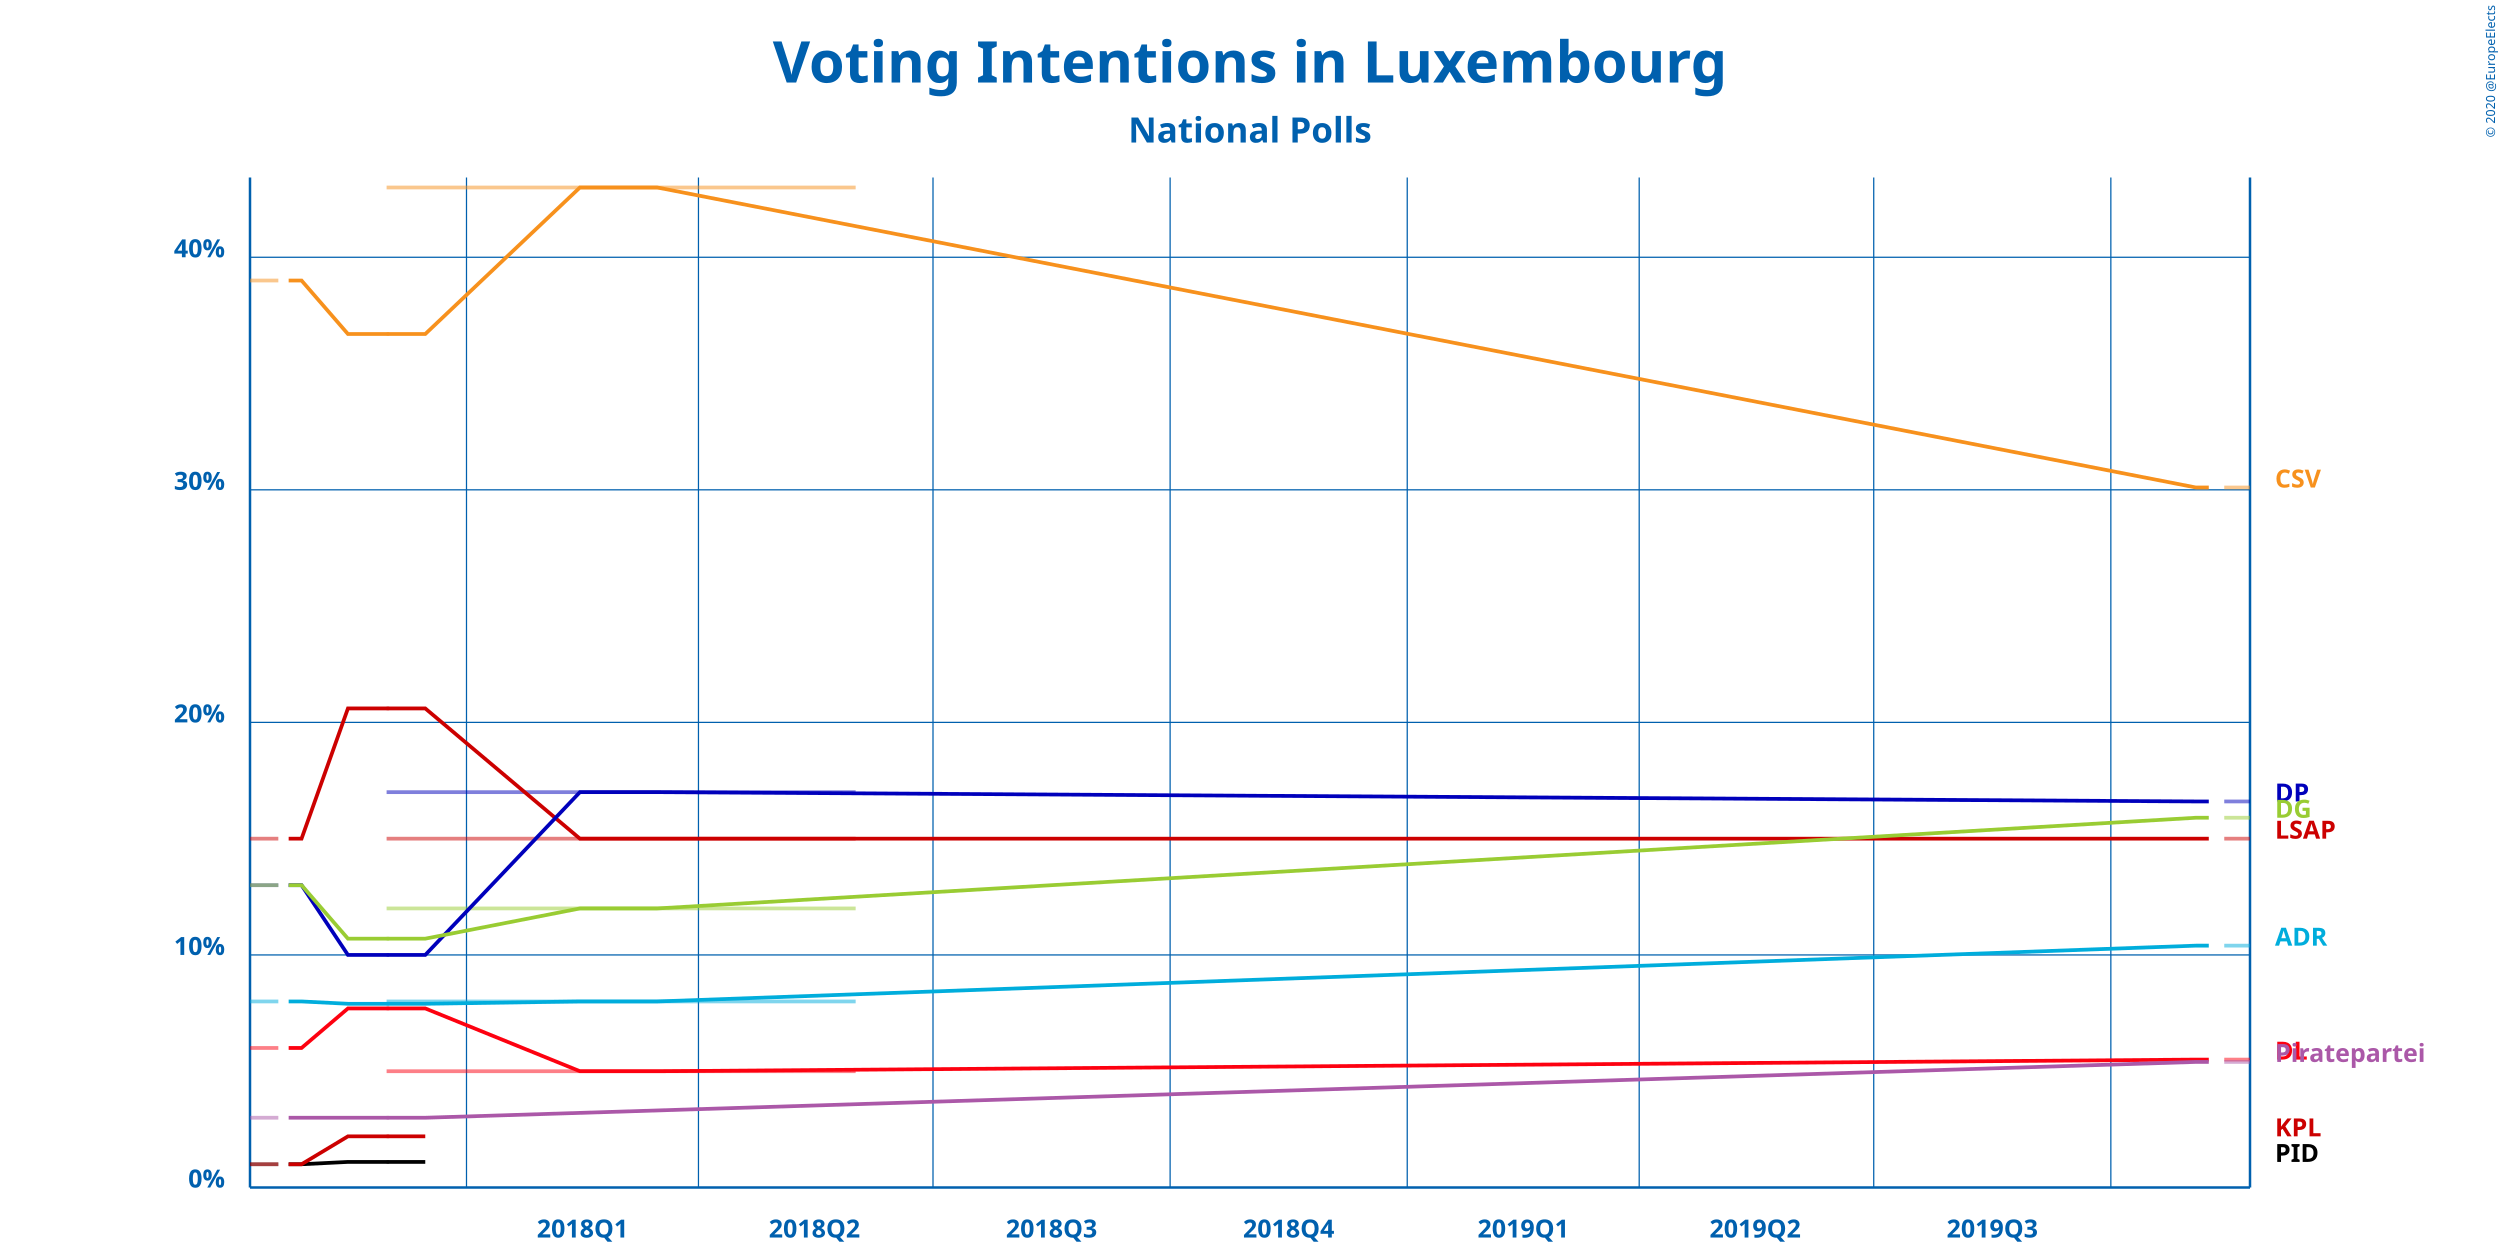
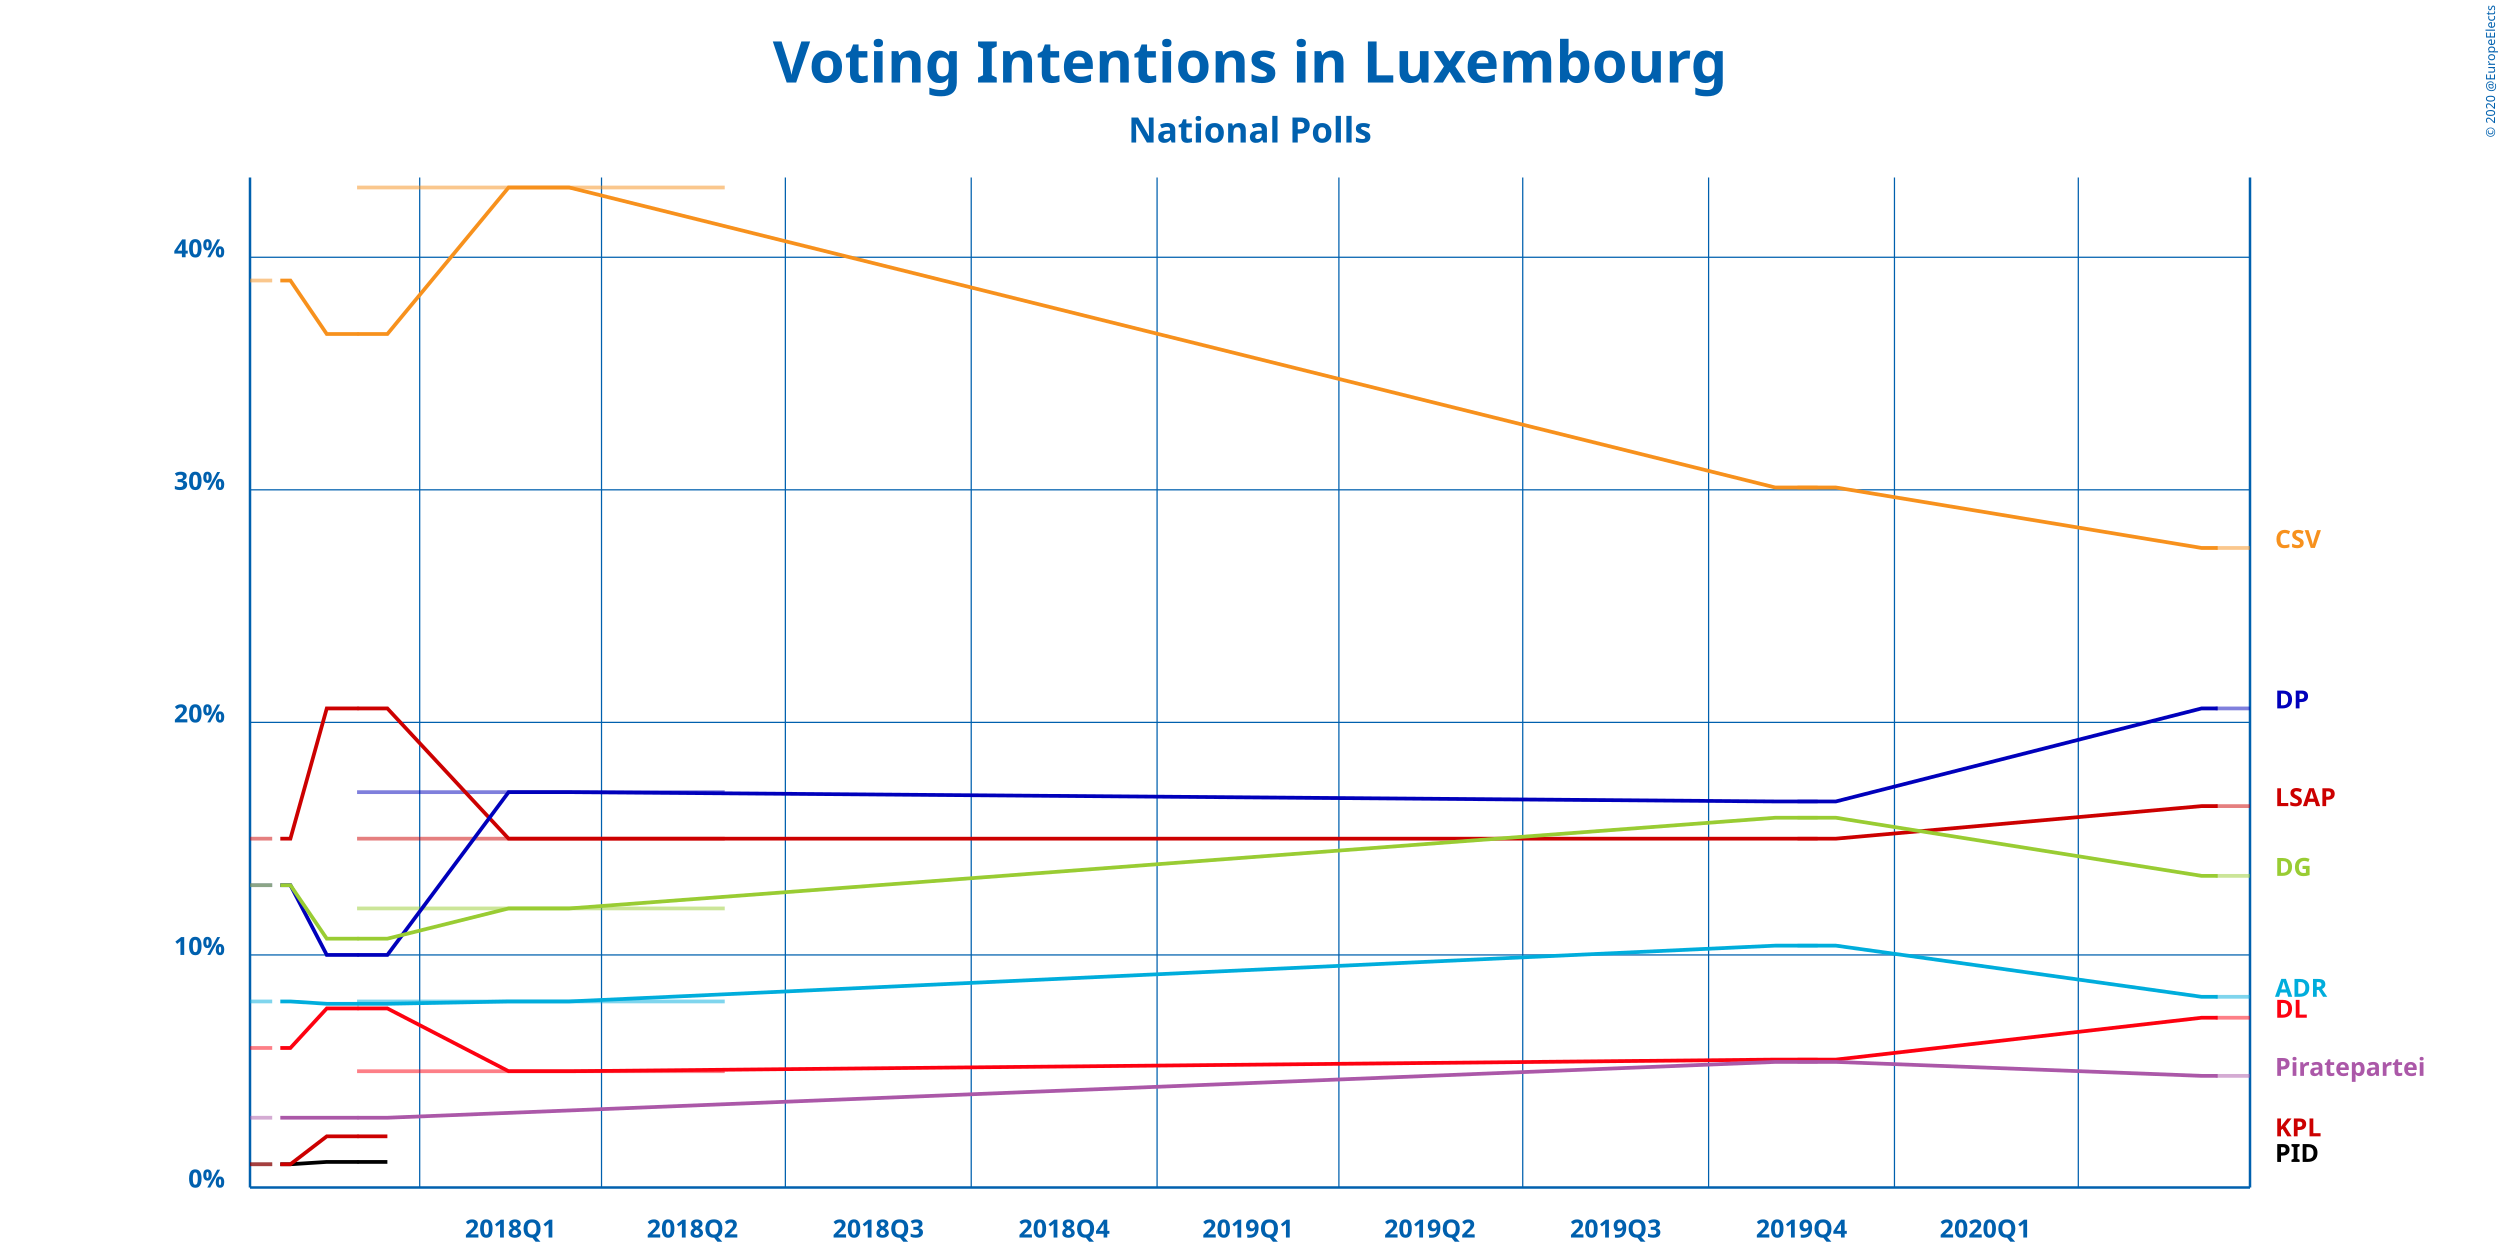
<svg HEIGHT="1000" WIDTH="2000">
  <rect fill="#FFFFFF" height="1000" stroke="none" width="2000" x="0" y="0" />
  <text fill="#0060AE" font-family="'Advent Pro'" font-size="46px" font-style="normal" font-weight="bold" text-align="center" text-anchor="middle" x="1000" y="66">Voting Intentions in Luxembourg</text>
  <text fill="#0060AE" font-family="'Advent Pro'" font-size="28px" font-style="normal" font-weight="bold" text-align="center" text-anchor="middle" x="1000" y="114">National Polls</text>
  <text fill="#0060AE" font-family="'Advent Pro'" font-size="10px" font-style="normal" font-weight="normal" text-align="center" text-anchor="end" transform="rotate(270)" x="-4" y="1996">© 2020 @EuropeElects</text>
  <g>
    <g>
      <line stroke="#0060AE" stroke-width="2" x1="200.0" x2="1800.0" y1="950.0" y2="950.0" />
      <text fill="#0060AE" font-family="'Advent Pro'" font-size="20px" font-style="normal" font-weight="bold" text-align="center" text-anchor="end" x="180.0" y="950.0">0%</text>
      <line stroke="#0060AE" stroke-width="2" x1="200.0" x2="200.0" y1="950.0" y2="142.0" />
      <line stroke="#0060AE" stroke-width="2" x1="1800.0" x2="1800.0" y1="950.0" y2="142.0" />
-       <line stroke="#0060AE" stroke-width="1" x1="373.198" x2="373.198" y1="950.0" y2="142.0" />
-       <text fill="#0060AE" font-family="'Advent Pro'" font-size="20px" font-style="normal" font-weight="bold" text-align="center" text-anchor="middle" x="465.983" y="990.0">2018Q1</text>
-       <line stroke="#0060AE" stroke-width="1" x1="558.768" x2="558.768" y1="950.0" y2="142.0" />
-       <text fill="#0060AE" font-family="'Advent Pro'" font-size="20px" font-style="normal" font-weight="bold" text-align="center" text-anchor="middle" x="651.552" y="990.0">2018Q2</text>
-       <line stroke="#0060AE" stroke-width="1" x1="746.399" x2="746.399" y1="950.0" y2="142.0" />
-       <text fill="#0060AE" font-family="'Advent Pro'" font-size="20px" font-style="normal" font-weight="bold" text-align="center" text-anchor="middle" x="841.245" y="990.0">2018Q3</text>
-       <line stroke="#0060AE" stroke-width="1" x1="936.092" x2="936.092" y1="950.0" y2="142.0" />
-       <text fill="#0060AE" font-family="'Advent Pro'" font-size="20px" font-style="normal" font-weight="bold" text-align="center" text-anchor="middle" x="1030.939" y="990.0">2018Q4</text>
-       <line stroke="#0060AE" stroke-width="1" x1="1125.785" x2="1125.785" y1="950.0" y2="142.0" />
-       <text fill="#0060AE" font-family="'Advent Pro'" font-size="20px" font-style="normal" font-weight="bold" text-align="center" text-anchor="middle" x="1218.57" y="990.0">2019Q1</text>
-       <line stroke="#0060AE" stroke-width="1" x1="1311.355" x2="1311.355" y1="950.0" y2="142.0" />
-       <text fill="#0060AE" font-family="'Advent Pro'" font-size="20px" font-style="normal" font-weight="bold" text-align="center" text-anchor="middle" x="1404.139" y="990.0">2019Q2</text>
-       <line stroke="#0060AE" stroke-width="1" x1="1498.986" x2="1498.986" y1="950.0" y2="142.0" />
-       <text fill="#0060AE" font-family="'Advent Pro'" font-size="20px" font-style="normal" font-weight="bold" text-align="center" text-anchor="middle" x="1593.832" y="990.0">2019Q3</text>
-       <line stroke="#0060AE" stroke-width="1" x1="1688.679" x2="1688.679" y1="950.0" y2="142.0" />
+       <line stroke="#0060AE" stroke-width="1" x1="335.759" x2="335.759" y1="950.0" y2="142.0" />
+       <text fill="#0060AE" font-family="'Advent Pro'" font-size="20px" font-style="normal" font-weight="bold" text-align="center" text-anchor="middle" x="408.487" y="990.0">2018Q1</text>
+       <line stroke="#0060AE" stroke-width="1" x1="481.215" x2="481.215" y1="950.0" y2="142.0" />
+       <text fill="#0060AE" font-family="'Advent Pro'" font-size="20px" font-style="normal" font-weight="bold" text-align="center" text-anchor="middle" x="553.943" y="990.0">2018Q2</text>
+       <line stroke="#0060AE" stroke-width="1" x1="628.287" x2="628.287" y1="950.0" y2="142.0" />
+       <text fill="#0060AE" font-family="'Advent Pro'" font-size="20px" font-style="normal" font-weight="bold" text-align="center" text-anchor="middle" x="702.631" y="990.0">2018Q3</text>
+       <line stroke="#0060AE" stroke-width="1" x1="776.976" x2="776.976" y1="950.0" y2="142.0" />
+       <text fill="#0060AE" font-family="'Advent Pro'" font-size="20px" font-style="normal" font-weight="bold" text-align="center" text-anchor="middle" x="851.32" y="990.0">2018Q4</text>
+       <line stroke="#0060AE" stroke-width="1" x1="925.664" x2="925.664" y1="950.0" y2="142.0" />
+       <text fill="#0060AE" font-family="'Advent Pro'" font-size="20px" font-style="normal" font-weight="bold" text-align="center" text-anchor="middle" x="998.392" y="990.0">2019Q1</text>
+       <line stroke="#0060AE" stroke-width="1" x1="1071.12" x2="1071.12" y1="950.0" y2="142.0" />
+       <text fill="#0060AE" font-family="'Advent Pro'" font-size="20px" font-style="normal" font-weight="bold" text-align="center" text-anchor="middle" x="1143.848" y="990.0">2019Q2</text>
+       <line stroke="#0060AE" stroke-width="1" x1="1218.192" x2="1218.192" y1="950.0" y2="142.0" />
+       <text fill="#0060AE" font-family="'Advent Pro'" font-size="20px" font-style="normal" font-weight="bold" text-align="center" text-anchor="middle" x="1292.536" y="990.0">2019Q3</text>
+       <line stroke="#0060AE" stroke-width="1" x1="1366.88" x2="1366.88" y1="950.0" y2="142.0" />
+       <text fill="#0060AE" font-family="'Advent Pro'" font-size="20px" font-style="normal" font-weight="bold" text-align="center" text-anchor="middle" x="1441.225" y="990.0">2019Q4</text>
+       <line stroke="#0060AE" stroke-width="1" x1="1515.569" x2="1515.569" y1="950.0" y2="142.0" />
+       <text fill="#0060AE" font-family="'Advent Pro'" font-size="20px" font-style="normal" font-weight="bold" text-align="center" text-anchor="middle" x="1588.297" y="990.0">2020Q1</text>
+       <line stroke="#0060AE" stroke-width="1" x1="1662.641" x2="1662.641" y1="950.0" y2="142.0" />
      <line stroke="#0060AE" stroke-width="1" x1="200.0" x2="1800.0" y1="763.953" y2="763.953" />
      <text fill="#0060AE" font-family="'Advent Pro'" font-size="20px" font-style="normal" font-weight="bold" text-align="center" text-anchor="end" x="180.0" y="763.953">10%</text>
      <line stroke="#0060AE" stroke-width="1" x1="200.0" x2="1800.0" y1="577.907" y2="577.907" />
      <text fill="#0060AE" font-family="'Advent Pro'" font-size="20px" font-style="normal" font-weight="bold" text-align="center" text-anchor="end" x="180.0" y="577.907">20%</text>
      <line stroke="#0060AE" stroke-width="1" x1="200.0" x2="1800.0" y1="391.86" y2="391.86" />
      <text fill="#0060AE" font-family="'Advent Pro'" font-size="20px" font-style="normal" font-weight="bold" text-align="center" text-anchor="end" x="180.0" y="391.86">30%</text>
      <line stroke="#0060AE" stroke-width="1" x1="200.0" x2="1800.0" y1="205.814" y2="205.814" />
      <text fill="#0060AE" font-family="'Advent Pro'" font-size="20px" font-style="normal" font-weight="bold" text-align="center" text-anchor="end" x="180.0" y="205.814">40%</text>
    </g>
    <g>
-       <line stroke="#F7911D" stroke-opacity="0.5" stroke-width="3" x1="1779.402" x2="1800.0" y1="390.0" y2="390.0" />
-       <line stroke="#CC0000" stroke-opacity="0.5" stroke-width="3" x1="1779.402" x2="1800.0" y1="670.93" y2="670.93" />
-       <line stroke="#0000BB" stroke-opacity="0.5" stroke-width="3" x1="1779.402" x2="1800.0" y1="641.163" y2="641.163" />
-       <line stroke="#99CC33" stroke-opacity="0.5" stroke-width="3" x1="1779.402" x2="1800.0" y1="654.186" y2="654.186" />
-       <line stroke="#00ADDC" stroke-opacity="0.5" stroke-width="3" x1="1779.402" x2="1800.0" y1="756.512" y2="756.512" />
-       <line stroke="#FD0110" stroke-opacity="0.5" stroke-width="3" x1="1779.402" x2="1800.0" y1="847.674" y2="847.674" />
-       <line stroke="#AB58A8" stroke-opacity="0.5" stroke-width="3" x1="1779.402" x2="1800.0" y1="849.535" y2="849.535" />
-       <line stroke="#F7911D" stroke-opacity="0.5" stroke-width="3" x1="309.28" x2="684.522" y1="150.0" y2="150.0" />
-       <line stroke="#CC0000" stroke-opacity="0.5" stroke-width="3" x1="309.28" x2="684.522" y1="670.93" y2="670.93" />
-       <line stroke="#0000BB" stroke-opacity="0.5" stroke-width="3" x1="309.28" x2="684.522" y1="633.721" y2="633.721" />
-       <line stroke="#99CC33" stroke-opacity="0.5" stroke-width="3" x1="309.28" x2="684.522" y1="726.744" y2="726.744" />
-       <line stroke="#00ADDC" stroke-opacity="0.5" stroke-width="3" x1="309.28" x2="684.522" y1="801.163" y2="801.163" />
-       <line stroke="#FD0110" stroke-opacity="0.5" stroke-width="3" x1="309.28" x2="684.522" y1="856.977" y2="856.977" />
-       <line stroke="#F7911D" stroke-opacity="0.5" stroke-width="3" x1="309.28" x2="311.321" y1="267.209" y2="267.209" />
-       <line stroke="#CC0000" stroke-opacity="0.5" stroke-width="3" x1="309.28" x2="311.321" y1="566.744" y2="566.744" />
-       <line stroke="#0000BB" stroke-opacity="0.5" stroke-width="3" x1="309.28" x2="311.321" y1="763.953" y2="763.953" />
-       <line stroke="#99CC33" stroke-opacity="0.5" stroke-width="3" x1="309.28" x2="311.321" y1="750.93" y2="750.93" />
-       <line stroke="#00ADDC" stroke-opacity="0.5" stroke-width="3" x1="309.28" x2="311.321" y1="803.023" y2="803.023" />
-       <line stroke="#FD0110" stroke-opacity="0.5" stroke-width="3" x1="309.28" x2="311.321" y1="806.744" y2="806.744" />
-       <line stroke="#AB58A8" stroke-opacity="0.5" stroke-width="3" x1="309.28" x2="311.321" y1="894.186" y2="894.186" />
-       <line stroke="#000000" stroke-opacity="0.5" stroke-width="3" x1="309.28" x2="311.321" y1="929.535" y2="929.535" />
-       <line stroke="#CC0000" stroke-opacity="0.5" stroke-width="3" x1="309.28" x2="311.321" y1="909.07" y2="909.07" />
-       <line stroke="#F7911D" stroke-opacity="0.5" stroke-width="3" x1="200.0" x2="222.66" y1="224.419" y2="224.419" />
-       <line stroke="#CC0000" stroke-opacity="0.5" stroke-width="3" x1="200.0" x2="222.66" y1="670.93" y2="670.93" />
-       <line stroke="#0000BB" stroke-opacity="0.5" stroke-width="3" x1="200.0" x2="222.66" y1="708.14" y2="708.14" />
-       <line stroke="#99CC33" stroke-opacity="0.5" stroke-width="3" x1="200.0" x2="222.66" y1="708.14" y2="708.14" />
-       <line stroke="#00ADDC" stroke-opacity="0.5" stroke-width="3" x1="200.0" x2="222.66" y1="801.163" y2="801.163" />
-       <line stroke="#FD0110" stroke-opacity="0.5" stroke-width="3" x1="200.0" x2="222.66" y1="838.372" y2="838.372" />
-       <line stroke="#AB58A8" stroke-opacity="0.5" stroke-width="3" x1="200.0" x2="222.66" y1="894.186" y2="894.186" />
-       <line stroke="#000000" stroke-opacity="0.5" stroke-width="3" x1="200.0" x2="222.66" y1="931.395" y2="931.395" />
-       <line stroke="#CC0000" stroke-opacity="0.5" stroke-width="3" x1="200.0" x2="222.66" y1="931.395" y2="931.395" />
-       <line stroke-opacity="0.5" stroke-width="3" x1="200.0" x2="222.66" y1="931.395" y2="931.395" />
+       <line stroke="#F7911D" stroke-opacity="0.5" stroke-width="3" x1="1772.541" x2="1800.0" y1="438.372" y2="438.372" />
+       <line stroke="#CC0000" stroke-opacity="0.5" stroke-width="3" x1="1772.541" x2="1800.0" y1="644.884" y2="644.884" />
+       <line stroke="#0000BB" stroke-opacity="0.5" stroke-width="3" x1="1772.541" x2="1800.0" y1="566.744" y2="566.744" />
+       <line stroke="#99CC33" stroke-opacity="0.5" stroke-width="3" x1="1772.541" x2="1800.0" y1="700.698" y2="700.698" />
+       <line stroke="#00ADDC" stroke-opacity="0.5" stroke-width="3" x1="1772.541" x2="1800.0" y1="797.442" y2="797.442" />
+       <line stroke="#FD0110" stroke-opacity="0.5" stroke-width="3" x1="1772.541" x2="1800.0" y1="814.186" y2="814.186" />
+       <line stroke="#AB58A8" stroke-opacity="0.5" stroke-width="3" x1="1772.541" x2="1800.0" y1="860.698" y2="860.698" />
+       <line stroke="#F7911D" stroke-opacity="0.5" stroke-width="3" x1="1437.992" x2="1454.138" y1="390.0" y2="390.0" />
+       <line stroke="#CC0000" stroke-opacity="0.5" stroke-width="3" x1="1437.992" x2="1454.138" y1="670.93" y2="670.93" />
+       <line stroke="#0000BB" stroke-opacity="0.5" stroke-width="3" x1="1437.992" x2="1454.138" y1="641.163" y2="641.163" />
+       <line stroke="#99CC33" stroke-opacity="0.5" stroke-width="3" x1="1437.992" x2="1454.138" y1="654.186" y2="654.186" />
+       <line stroke="#00ADDC" stroke-opacity="0.5" stroke-width="3" x1="1437.992" x2="1454.138" y1="756.512" y2="756.512" />
+       <line stroke="#FD0110" stroke-opacity="0.5" stroke-width="3" x1="1437.992" x2="1454.138" y1="847.674" y2="847.674" />
+       <line stroke="#AB58A8" stroke-opacity="0.5" stroke-width="3" x1="1437.992" x2="1454.138" y1="849.535" y2="849.535" />
+       <line stroke="#F7911D" stroke-opacity="0.5" stroke-width="3" x1="285.657" x2="579.786" y1="150.0" y2="150.0" />
+       <line stroke="#CC0000" stroke-opacity="0.5" stroke-width="3" x1="285.657" x2="579.786" y1="670.93" y2="670.93" />
+       <line stroke="#0000BB" stroke-opacity="0.5" stroke-width="3" x1="285.657" x2="579.786" y1="633.721" y2="633.721" />
+       <line stroke="#99CC33" stroke-opacity="0.5" stroke-width="3" x1="285.657" x2="579.786" y1="726.744" y2="726.744" />
+       <line stroke="#00ADDC" stroke-opacity="0.5" stroke-width="3" x1="285.657" x2="579.786" y1="801.163" y2="801.163" />
+       <line stroke="#FD0110" stroke-opacity="0.5" stroke-width="3" x1="285.657" x2="579.786" y1="856.977" y2="856.977" />
+       <line stroke="#F7911D" stroke-opacity="0.5" stroke-width="3" x1="285.657" x2="287.257" y1="267.209" y2="267.209" />
+       <line stroke="#CC0000" stroke-opacity="0.5" stroke-width="3" x1="285.657" x2="287.257" y1="566.744" y2="566.744" />
+       <line stroke="#0000BB" stroke-opacity="0.5" stroke-width="3" x1="285.657" x2="287.257" y1="763.953" y2="763.953" />
+       <line stroke="#99CC33" stroke-opacity="0.5" stroke-width="3" x1="285.657" x2="287.257" y1="750.93" y2="750.93" />
+       <line stroke="#00ADDC" stroke-opacity="0.5" stroke-width="3" x1="285.657" x2="287.257" y1="803.023" y2="803.023" />
+       <line stroke="#FD0110" stroke-opacity="0.5" stroke-width="3" x1="285.657" x2="287.257" y1="806.744" y2="806.744" />
+       <line stroke="#AB58A8" stroke-opacity="0.5" stroke-width="3" x1="285.657" x2="287.257" y1="894.186" y2="894.186" />
+       <line stroke="#000000" stroke-opacity="0.5" stroke-width="3" x1="285.657" x2="287.257" y1="929.535" y2="929.535" />
+       <line stroke="#CC0000" stroke-opacity="0.5" stroke-width="3" x1="285.657" x2="287.257" y1="909.07" y2="909.07" />
+       <line stroke="#F7911D" stroke-opacity="0.5" stroke-width="3" x1="200.0" x2="217.762" y1="224.419" y2="224.419" />
+       <line stroke="#CC0000" stroke-opacity="0.5" stroke-width="3" x1="200.0" x2="217.762" y1="670.93" y2="670.93" />
+       <line stroke="#0000BB" stroke-opacity="0.5" stroke-width="3" x1="200.0" x2="217.762" y1="708.14" y2="708.14" />
+       <line stroke="#99CC33" stroke-opacity="0.5" stroke-width="3" x1="200.0" x2="217.762" y1="708.14" y2="708.14" />
+       <line stroke="#00ADDC" stroke-opacity="0.5" stroke-width="3" x1="200.0" x2="217.762" y1="801.163" y2="801.163" />
+       <line stroke="#FD0110" stroke-opacity="0.5" stroke-width="3" x1="200.0" x2="217.762" y1="838.372" y2="838.372" />
+       <line stroke="#AB58A8" stroke-opacity="0.5" stroke-width="3" x1="200.0" x2="217.762" y1="894.186" y2="894.186" />
+       <line stroke="#000000" stroke-opacity="0.5" stroke-width="3" x1="200.0" x2="217.762" y1="931.395" y2="931.395" />
+       <line stroke="#CC0000" stroke-opacity="0.5" stroke-width="3" x1="200.0" x2="217.762" y1="931.395" y2="931.395" />
+       <line stroke-opacity="0.5" stroke-width="3" x1="200.0" x2="217.762" y1="931.395" y2="931.395" />
    </g>
    <g>
-       <polyline fill="none" points="230.928,224.419 232.99,224.419 235.052,224.419 237.114,224.419 239.176,224.419 241.238,224.419                  278.352,267.209 280.413,267.209 282.475,267.209 284.537,267.209 286.599,267.209 288.661,267.209 290.723,267.209 292.785,267.209 294.847,267.209 296.908,267.209 298.97,267.209 301.032,267.209 303.094,267.209 305.156,267.209 307.218,267.209 309.28,267.209 311.342,267.209 313.404,267.209 315.465,267.209 317.527,267.209 319.589,267.209 321.651,267.209 323.713,267.209 325.775,267.209 327.837,267.209 329.899,267.209 331.96,267.209 334.022,267.209 336.084,267.209 338.146,267.209 340.208,267.209                                                            463.921,150.0 465.983,150.0 468.045,150.0 470.107,150.0 472.168,150.0 474.23,150.0 476.292,150.0 478.354,150.0 480.416,150.0 482.478,150.0 484.54,150.0 486.602,150.0 488.664,150.0 490.725,150.0 492.787,150.0 494.849,150.0 496.911,150.0 498.973,150.0 501.035,150.0 503.097,150.0 505.159,150.0 507.22,150.0 509.282,150.0 511.344,150.0 513.406,150.0 515.468,150.0 517.53,150.0 519.592,150.0 521.654,150.0 523.716,150.0 525.777,150.0                                                                                                                                                                                                                                                                                                                                                                                                                                                                                                                                                                                                                     1756.721,390.0 1758.783,390.0 1760.845,390.0 1762.907,390.0 1764.969,390.0 1767.031,390.0" stroke="#F7911D" stroke-width="3" />
-       <text fill="#F7911D" font-family="'Advent Pro'" font-size="20px" font-style="normal" font-weight="bold" text-align="center" text-anchor="start" x="1820.0" y="390.0">CSV</text>
-       <polyline fill="none" points="230.928,670.93 232.99,670.93 235.052,670.93 237.114,670.93 239.176,670.93 241.238,670.93                  278.352,566.744 280.413,566.744 282.475,566.744 284.537,566.744 286.599,566.744 288.661,566.744 290.723,566.744 292.785,566.744 294.847,566.744 296.908,566.744 298.97,566.744 301.032,566.744 303.094,566.744 305.156,566.744 307.218,566.744 309.28,566.744 311.342,566.744 313.404,566.744 315.465,566.744 317.527,566.744 319.589,566.744 321.651,566.744 323.713,566.744 325.775,566.744 327.837,566.744 329.899,566.744 331.96,566.744 334.022,566.744 336.084,566.744 338.146,566.744 340.208,566.744                                                            463.921,670.93 465.983,670.93 468.045,670.93 470.107,670.93 472.168,670.93 474.23,670.93 476.292,670.93 478.354,670.93 480.416,670.93 482.478,670.93 484.54,670.93 486.602,670.93 488.664,670.93 490.725,670.93 492.787,670.93 494.849,670.93 496.911,670.93 498.973,670.93 501.035,670.93 503.097,670.93 505.159,670.93 507.22,670.93 509.282,670.93 511.344,670.93 513.406,670.93 515.468,670.93 517.53,670.93 519.592,670.93 521.654,670.93 523.716,670.93 525.777,670.93                                                                                                                                                                                                                                                                                                                                                                                                                                                                                                                                                                                                                     1756.721,670.93 1758.783,670.93 1760.845,670.93 1762.907,670.93 1764.969,670.93 1767.031,670.93" stroke="#CC0000" stroke-width="3" />
-       <text fill="#CC0000" font-family="'Advent Pro'" font-size="20px" font-style="normal" font-weight="bold" text-align="center" text-anchor="start" x="1820.0" y="670.93">LSAP</text>
-       <polyline fill="none" points="230.928,708.14 232.99,708.14 235.052,708.14 237.114,708.14 239.176,708.14 241.238,708.14                  278.352,763.953 280.413,763.953 282.475,763.953 284.537,763.953 286.599,763.953 288.661,763.953 290.723,763.953 292.785,763.953 294.847,763.953 296.908,763.953 298.97,763.953 301.032,763.953 303.094,763.953 305.156,763.953 307.218,763.953 309.28,763.953 311.342,763.953 313.404,763.953 315.465,763.953 317.527,763.953 319.589,763.953 321.651,763.953 323.713,763.953 325.775,763.953 327.837,763.953 329.899,763.953 331.96,763.953 334.022,763.953 336.084,763.953 338.146,763.953 340.208,763.953                                                            463.921,633.721 465.983,633.721 468.045,633.721 470.107,633.721 472.168,633.721 474.23,633.721 476.292,633.721 478.354,633.721 480.416,633.721 482.478,633.721 484.54,633.721 486.602,633.721 488.664,633.721 490.725,633.721 492.787,633.721 494.849,633.721 496.911,633.721 498.973,633.721 501.035,633.721 503.097,633.721 505.159,633.721 507.22,633.721 509.282,633.721 511.344,633.721 513.406,633.721 515.468,633.721 517.53,633.721 519.592,633.721 521.654,633.721 523.716,633.721 525.777,633.721                                                                                                                                                                                                                                                                                                                                                                                                                                                                                                                                                                                                                     1756.721,641.163 1758.783,641.163 1760.845,641.163 1762.907,641.163 1764.969,641.163 1767.031,641.163" stroke="#0000BB" stroke-width="3" />
-       <text fill="#0000BB" font-family="'Advent Pro'" font-size="20px" font-style="normal" font-weight="bold" text-align="center" text-anchor="start" x="1820.0" y="641.163">DP</text>
-       <polyline fill="none" points="230.928,708.14 232.99,708.14 235.052,708.14 237.114,708.14 239.176,708.14 241.238,708.14                  278.352,750.93 280.413,750.93 282.475,750.93 284.537,750.93 286.599,750.93 288.661,750.93 290.723,750.93 292.785,750.93 294.847,750.93 296.908,750.93 298.97,750.93 301.032,750.93 303.094,750.93 305.156,750.93 307.218,750.93 309.28,750.93 311.342,750.93 313.404,750.93 315.465,750.93 317.527,750.93 319.589,750.93 321.651,750.93 323.713,750.93 325.775,750.93 327.837,750.93 329.899,750.93 331.96,750.93 334.022,750.93 336.084,750.93 338.146,750.93 340.208,750.93                                                            463.921,726.744 465.983,726.744 468.045,726.744 470.107,726.744 472.168,726.744 474.23,726.744 476.292,726.744 478.354,726.744 480.416,726.744 482.478,726.744 484.54,726.744 486.602,726.744 488.664,726.744 490.725,726.744 492.787,726.744 494.849,726.744 496.911,726.744 498.973,726.744 501.035,726.744 503.097,726.744 505.159,726.744 507.22,726.744 509.282,726.744 511.344,726.744 513.406,726.744 515.468,726.744 517.53,726.744 519.592,726.744 521.654,726.744 523.716,726.744 525.777,726.744                                                                                                                                                                                                                                                                                                                                                                                                                                                                                                                                                                                                                     1756.721,654.186 1758.783,654.186 1760.845,654.186 1762.907,654.186 1764.969,654.186 1767.031,654.186" stroke="#99CC33" stroke-width="3" />
-       <text fill="#99CC33" font-family="'Advent Pro'" font-size="20px" font-style="normal" font-weight="bold" text-align="center" text-anchor="start" x="1820.0" y="654.186">DG</text>
-       <polyline fill="none" points="230.928,801.163 232.99,801.163 235.052,801.163 237.114,801.163 239.176,801.163 241.238,801.163                  278.352,803.023 280.413,803.023 282.475,803.023 284.537,803.023 286.599,803.023 288.661,803.023 290.723,803.023 292.785,803.023 294.847,803.023 296.908,803.023 298.97,803.023 301.032,803.023 303.094,803.023 305.156,803.023 307.218,803.023 309.28,803.023 311.342,803.023 313.404,803.023 315.465,803.023 317.527,803.023 319.589,803.023 321.651,803.023 323.713,803.023 325.775,803.023 327.837,803.023 329.899,803.023 331.96,803.023 334.022,803.023 336.084,803.023 338.146,803.023 340.208,803.023                                                            463.921,801.163 465.983,801.163 468.045,801.163 470.107,801.163 472.168,801.163 474.23,801.163 476.292,801.163 478.354,801.163 480.416,801.163 482.478,801.163 484.54,801.163 486.602,801.163 488.664,801.163 490.725,801.163 492.787,801.163 494.849,801.163 496.911,801.163 498.973,801.163 501.035,801.163 503.097,801.163 505.159,801.163 507.22,801.163 509.282,801.163 511.344,801.163 513.406,801.163 515.468,801.163 517.53,801.163 519.592,801.163 521.654,801.163 523.716,801.163 525.777,801.163                                                                                                                                                                                                                                                                                                                                                                                                                                                                                                                                                                                                                     1756.721,756.512 1758.783,756.512 1760.845,756.512 1762.907,756.512 1764.969,756.512 1767.031,756.512" stroke="#00ADDC" stroke-width="3" />
-       <text fill="#00ADDC" font-family="'Advent Pro'" font-size="20px" font-style="normal" font-weight="bold" text-align="center" text-anchor="start" x="1820.0" y="756.512">ADR</text>
-       <polyline fill="none" points="230.928,838.372 232.99,838.372 235.052,838.372 237.114,838.372 239.176,838.372 241.238,838.372                  278.352,806.744 280.413,806.744 282.475,806.744 284.537,806.744 286.599,806.744 288.661,806.744 290.723,806.744 292.785,806.744 294.847,806.744 296.908,806.744 298.97,806.744 301.032,806.744 303.094,806.744 305.156,806.744 307.218,806.744 309.28,806.744 311.342,806.744 313.404,806.744 315.465,806.744 317.527,806.744 319.589,806.744 321.651,806.744 323.713,806.744 325.775,806.744 327.837,806.744 329.899,806.744 331.96,806.744 334.022,806.744 336.084,806.744 338.146,806.744 340.208,806.744                                                            463.921,856.977 465.983,856.977 468.045,856.977 470.107,856.977 472.168,856.977 474.23,856.977 476.292,856.977 478.354,856.977 480.416,856.977 482.478,856.977 484.54,856.977 486.602,856.977 488.664,856.977 490.725,856.977 492.787,856.977 494.849,856.977 496.911,856.977 498.973,856.977 501.035,856.977 503.097,856.977 505.159,856.977 507.22,856.977 509.282,856.977 511.344,856.977 513.406,856.977 515.468,856.977 517.53,856.977 519.592,856.977 521.654,856.977 523.716,856.977 525.777,856.977                                                                                                                                                                                                                                                                                                                                                                                                                                                                                                                                                                                                                     1756.721,847.674 1758.783,847.674 1760.845,847.674 1762.907,847.674 1764.969,847.674 1767.031,847.674" stroke="#FD0110" stroke-width="3" />
-       <text fill="#FD0110" font-family="'Advent Pro'" font-size="20px" font-style="normal" font-weight="bold" text-align="center" text-anchor="start" x="1820.0" y="847.674">DL</text>
-       <polyline fill="none" points="230.928,894.186 232.99,894.186 235.052,894.186 237.114,894.186 239.176,894.186 241.238,894.186                  278.352,894.186 280.413,894.186 282.475,894.186 284.537,894.186 286.599,894.186 288.661,894.186 290.723,894.186 292.785,894.186 294.847,894.186 296.908,894.186 298.97,894.186 301.032,894.186 303.094,894.186 305.156,894.186 307.218,894.186 309.28,894.186 311.342,894.186 313.404,894.186 315.465,894.186 317.527,894.186 319.589,894.186 321.651,894.186 323.713,894.186 325.775,894.186 327.837,894.186 329.899,894.186 331.96,894.186 334.022,894.186 336.084,894.186 338.146,894.186 340.208,894.186                                                                                                                                                                                                                                                                                                                                                                                                                                                                                                                                                                                                                                                                                                               1756.721,849.535 1758.783,849.535 1760.845,849.535 1762.907,849.535 1764.969,849.535 1767.031,849.535" stroke="#AB58A8" stroke-width="3" />
-       <text fill="#AB58A8" font-family="'Advent Pro'" font-size="20px" font-style="normal" font-weight="bold" text-align="center" text-anchor="start" x="1820.0" y="849.535">Piratepartei</text>
-       <polyline fill="none" points="230.928,931.395 232.99,931.395 235.052,931.395 237.114,931.395 239.176,931.395 241.238,931.395                  278.352,929.535 280.413,929.535 282.475,929.535 284.537,929.535 286.599,929.535 288.661,929.535 290.723,929.535 292.785,929.535 294.847,929.535 296.908,929.535 298.97,929.535 301.032,929.535 303.094,929.535 305.156,929.535 307.218,929.535 309.28,929.535 311.342,929.535 313.404,929.535 315.465,929.535 317.527,929.535 319.589,929.535 321.651,929.535 323.713,929.535 325.775,929.535 327.837,929.535 329.899,929.535 331.96,929.535 334.022,929.535 336.084,929.535 338.146,929.535 340.208,929.535" stroke="#000000" stroke-width="3" />
+       <polyline fill="none" points="224.243,224.419 225.859,224.419 227.475,224.419 229.091,224.419 230.707,224.419 232.324,224.419                  261.415,267.209 263.031,267.209 264.647,267.209 266.263,267.209 267.879,267.209 269.496,267.209 271.112,267.209 272.728,267.209 274.344,267.209 275.96,267.209 277.577,267.209 279.193,267.209 280.809,267.209 282.425,267.209 284.041,267.209 285.657,267.209 287.274,267.209 288.89,267.209 290.506,267.209 292.122,267.209 293.738,267.209 295.354,267.209 296.971,267.209 298.587,267.209 300.203,267.209 301.819,267.209 303.435,267.209 305.052,267.209 306.668,267.209 308.284,267.209 309.9,267.209                                                            406.871,150.0 408.487,150.0 410.103,150.0 411.719,150.0 413.335,150.0 414.952,150.0 416.568,150.0 418.184,150.0 419.8,150.0 421.416,150.0 423.033,150.0 424.649,150.0 426.265,150.0 427.881,150.0 429.497,150.0 431.113,150.0 432.73,150.0 434.346,150.0 435.962,150.0 437.578,150.0 439.194,150.0 440.811,150.0 442.427,150.0 444.043,150.0 445.659,150.0 447.275,150.0 448.891,150.0 450.508,150.0 452.124,150.0 453.74,150.0 455.356,150.0                                                                                                                                                                                                                                                                                                                                                                                                                                                                                                                                                                                                                     1420.214,390.0 1421.831,390.0 1423.447,390.0 1425.063,390.0 1426.679,390.0 1428.295,390.0 1429.911,390.0 1431.528,390.0 1433.144,390.0 1434.76,390.0 1436.376,390.0 1437.992,390.0 1439.608,390.0 1441.225,390.0 1442.841,390.0 1444.457,390.0 1446.073,390.0 1447.689,390.0 1449.306,390.0 1450.922,390.0 1452.538,390.0 1454.154,390.0 1455.77,390.0 1457.386,390.0 1459.003,390.0 1460.619,390.0 1462.235,390.0 1463.851,390.0 1465.467,390.0 1467.084,390.0 1468.7,390.0                                                                                                                                                                                     1761.228,438.372 1762.844,438.372 1764.46,438.372 1766.076,438.372 1767.693,438.372 1769.309,438.372 1770.925,438.372 1772.541,438.372 1774.157,438.372" stroke="#F7911D" stroke-width="3" />
+       <text fill="#F7911D" font-family="'Advent Pro'" font-size="20px" font-style="normal" font-weight="bold" text-align="center" text-anchor="start" x="1820.0" y="438.372">CSV</text>
+       <polyline fill="none" points="224.243,670.93 225.859,670.93 227.475,670.93 229.091,670.93 230.707,670.93 232.324,670.93                  261.415,566.744 263.031,566.744 264.647,566.744 266.263,566.744 267.879,566.744 269.496,566.744 271.112,566.744 272.728,566.744 274.344,566.744 275.96,566.744 277.577,566.744 279.193,566.744 280.809,566.744 282.425,566.744 284.041,566.744 285.657,566.744 287.274,566.744 288.89,566.744 290.506,566.744 292.122,566.744 293.738,566.744 295.354,566.744 296.971,566.744 298.587,566.744 300.203,566.744 301.819,566.744 303.435,566.744 305.052,566.744 306.668,566.744 308.284,566.744 309.9,566.744                                                            406.871,670.93 408.487,670.93 410.103,670.93 411.719,670.93 413.335,670.93 414.952,670.93 416.568,670.93 418.184,670.93 419.8,670.93 421.416,670.93 423.033,670.93 424.649,670.93 426.265,670.93 427.881,670.93 429.497,670.93 431.113,670.93 432.73,670.93 434.346,670.93 435.962,670.93 437.578,670.93 439.194,670.93 440.811,670.93 442.427,670.93 444.043,670.93 445.659,670.93 447.275,670.93 448.891,670.93 450.508,670.93 452.124,670.93 453.74,670.93 455.356,670.93                                                                                                                                                                                                                                                                                                                                                                                                                                                                                                                                                                                                                     1420.214,670.93 1421.831,670.93 1423.447,670.93 1425.063,670.93 1426.679,670.93 1428.295,670.93 1429.911,670.93 1431.528,670.93 1433.144,670.93 1434.76,670.93 1436.376,670.93 1437.992,670.93 1439.608,670.93 1441.225,670.93 1442.841,670.93 1444.457,670.93 1446.073,670.93 1447.689,670.93 1449.306,670.93 1450.922,670.93 1452.538,670.93 1454.154,670.93 1455.77,670.93 1457.386,670.93 1459.003,670.93 1460.619,670.93 1462.235,670.93 1463.851,670.93 1465.467,670.93 1467.084,670.93 1468.7,670.93                                                                                                                                                                                     1761.228,644.884 1762.844,644.884 1764.46,644.884 1766.076,644.884 1767.693,644.884 1769.309,644.884 1770.925,644.884 1772.541,644.884 1774.157,644.884" stroke="#CC0000" stroke-width="3" />
+       <text fill="#CC0000" font-family="'Advent Pro'" font-size="20px" font-style="normal" font-weight="bold" text-align="center" text-anchor="start" x="1820.0" y="644.884">LSAP</text>
+       <polyline fill="none" points="224.243,708.14 225.859,708.14 227.475,708.14 229.091,708.14 230.707,708.14 232.324,708.14                  261.415,763.953 263.031,763.953 264.647,763.953 266.263,763.953 267.879,763.953 269.496,763.953 271.112,763.953 272.728,763.953 274.344,763.953 275.96,763.953 277.577,763.953 279.193,763.953 280.809,763.953 282.425,763.953 284.041,763.953 285.657,763.953 287.274,763.953 288.89,763.953 290.506,763.953 292.122,763.953 293.738,763.953 295.354,763.953 296.971,763.953 298.587,763.953 300.203,763.953 301.819,763.953 303.435,763.953 305.052,763.953 306.668,763.953 308.284,763.953 309.9,763.953                                                            406.871,633.721 408.487,633.721 410.103,633.721 411.719,633.721 413.335,633.721 414.952,633.721 416.568,633.721 418.184,633.721 419.8,633.721 421.416,633.721 423.033,633.721 424.649,633.721 426.265,633.721 427.881,633.721 429.497,633.721 431.113,633.721 432.73,633.721 434.346,633.721 435.962,633.721 437.578,633.721 439.194,633.721 440.811,633.721 442.427,633.721 444.043,633.721 445.659,633.721 447.275,633.721 448.891,633.721 450.508,633.721 452.124,633.721 453.74,633.721 455.356,633.721                                                                                                                                                                                                                                                                                                                                                                                                                                                                                                                                                                                                                     1420.214,641.163 1421.831,641.163 1423.447,641.163 1425.063,641.163 1426.679,641.163 1428.295,641.163 1429.911,641.163 1431.528,641.163 1433.144,641.163 1434.76,641.163 1436.376,641.163 1437.992,641.163 1439.608,641.163 1441.225,641.163 1442.841,641.163 1444.457,641.163 1446.073,641.163 1447.689,641.163 1449.306,641.163 1450.922,641.163 1452.538,641.163 1454.154,641.163 1455.77,641.163 1457.386,641.163 1459.003,641.163 1460.619,641.163 1462.235,641.163 1463.851,641.163 1465.467,641.163 1467.084,641.163 1468.7,641.163                                                                                                                                                                                     1761.228,566.744 1762.844,566.744 1764.46,566.744 1766.076,566.744 1767.693,566.744 1769.309,566.744 1770.925,566.744 1772.541,566.744 1774.157,566.744" stroke="#0000BB" stroke-width="3" />
+       <text fill="#0000BB" font-family="'Advent Pro'" font-size="20px" font-style="normal" font-weight="bold" text-align="center" text-anchor="start" x="1820.0" y="566.744">DP</text>
+       <polyline fill="none" points="224.243,708.14 225.859,708.14 227.475,708.14 229.091,708.14 230.707,708.14 232.324,708.14                  261.415,750.93 263.031,750.93 264.647,750.93 266.263,750.93 267.879,750.93 269.496,750.93 271.112,750.93 272.728,750.93 274.344,750.93 275.96,750.93 277.577,750.93 279.193,750.93 280.809,750.93 282.425,750.93 284.041,750.93 285.657,750.93 287.274,750.93 288.89,750.93 290.506,750.93 292.122,750.93 293.738,750.93 295.354,750.93 296.971,750.93 298.587,750.93 300.203,750.93 301.819,750.93 303.435,750.93 305.052,750.93 306.668,750.93 308.284,750.93 309.9,750.93                                                            406.871,726.744 408.487,726.744 410.103,726.744 411.719,726.744 413.335,726.744 414.952,726.744 416.568,726.744 418.184,726.744 419.8,726.744 421.416,726.744 423.033,726.744 424.649,726.744 426.265,726.744 427.881,726.744 429.497,726.744 431.113,726.744 432.73,726.744 434.346,726.744 435.962,726.744 437.578,726.744 439.194,726.744 440.811,726.744 442.427,726.744 444.043,726.744 445.659,726.744 447.275,726.744 448.891,726.744 450.508,726.744 452.124,726.744 453.74,726.744 455.356,726.744                                                                                                                                                                                                                                                                                                                                                                                                                                                                                                                                                                                                                     1420.214,654.186 1421.831,654.186 1423.447,654.186 1425.063,654.186 1426.679,654.186 1428.295,654.186 1429.911,654.186 1431.528,654.186 1433.144,654.186 1434.76,654.186 1436.376,654.186 1437.992,654.186 1439.608,654.186 1441.225,654.186 1442.841,654.186 1444.457,654.186 1446.073,654.186 1447.689,654.186 1449.306,654.186 1450.922,654.186 1452.538,654.186 1454.154,654.186 1455.77,654.186 1457.386,654.186 1459.003,654.186 1460.619,654.186 1462.235,654.186 1463.851,654.186 1465.467,654.186 1467.084,654.186 1468.7,654.186                                                                                                                                                                                     1761.228,700.698 1762.844,700.698 1764.46,700.698 1766.076,700.698 1767.693,700.698 1769.309,700.698 1770.925,700.698 1772.541,700.698 1774.157,700.698" stroke="#99CC33" stroke-width="3" />
+       <text fill="#99CC33" font-family="'Advent Pro'" font-size="20px" font-style="normal" font-weight="bold" text-align="center" text-anchor="start" x="1820.0" y="700.698">DG</text>
+       <polyline fill="none" points="224.243,801.163 225.859,801.163 227.475,801.163 229.091,801.163 230.707,801.163 232.324,801.163                  261.415,803.023 263.031,803.023 264.647,803.023 266.263,803.023 267.879,803.023 269.496,803.023 271.112,803.023 272.728,803.023 274.344,803.023 275.96,803.023 277.577,803.023 279.193,803.023 280.809,803.023 282.425,803.023 284.041,803.023 285.657,803.023 287.274,803.023 288.89,803.023 290.506,803.023 292.122,803.023 293.738,803.023 295.354,803.023 296.971,803.023 298.587,803.023 300.203,803.023 301.819,803.023 303.435,803.023 305.052,803.023 306.668,803.023 308.284,803.023 309.9,803.023                                                            406.871,801.163 408.487,801.163 410.103,801.163 411.719,801.163 413.335,801.163 414.952,801.163 416.568,801.163 418.184,801.163 419.8,801.163 421.416,801.163 423.033,801.163 424.649,801.163 426.265,801.163 427.881,801.163 429.497,801.163 431.113,801.163 432.73,801.163 434.346,801.163 435.962,801.163 437.578,801.163 439.194,801.163 440.811,801.163 442.427,801.163 444.043,801.163 445.659,801.163 447.275,801.163 448.891,801.163 450.508,801.163 452.124,801.163 453.74,801.163 455.356,801.163                                                                                                                                                                                                                                                                                                                                                                                                                                                                                                                                                                                                                     1420.214,756.512 1421.831,756.512 1423.447,756.512 1425.063,756.512 1426.679,756.512 1428.295,756.512 1429.911,756.512 1431.528,756.512 1433.144,756.512 1434.76,756.512 1436.376,756.512 1437.992,756.512 1439.608,756.512 1441.225,756.512 1442.841,756.512 1444.457,756.512 1446.073,756.512 1447.689,756.512 1449.306,756.512 1450.922,756.512 1452.538,756.512 1454.154,756.512 1455.77,756.512 1457.386,756.512 1459.003,756.512 1460.619,756.512 1462.235,756.512 1463.851,756.512 1465.467,756.512 1467.084,756.512 1468.7,756.512                                                                                                                                                                                     1761.228,797.442 1762.844,797.442 1764.46,797.442 1766.076,797.442 1767.693,797.442 1769.309,797.442 1770.925,797.442 1772.541,797.442 1774.157,797.442" stroke="#00ADDC" stroke-width="3" />
+       <text fill="#00ADDC" font-family="'Advent Pro'" font-size="20px" font-style="normal" font-weight="bold" text-align="center" text-anchor="start" x="1820.0" y="797.442">ADR</text>
+       <polyline fill="none" points="224.243,838.372 225.859,838.372 227.475,838.372 229.091,838.372 230.707,838.372 232.324,838.372                  261.415,806.744 263.031,806.744 264.647,806.744 266.263,806.744 267.879,806.744 269.496,806.744 271.112,806.744 272.728,806.744 274.344,806.744 275.96,806.744 277.577,806.744 279.193,806.744 280.809,806.744 282.425,806.744 284.041,806.744 285.657,806.744 287.274,806.744 288.89,806.744 290.506,806.744 292.122,806.744 293.738,806.744 295.354,806.744 296.971,806.744 298.587,806.744 300.203,806.744 301.819,806.744 303.435,806.744 305.052,806.744 306.668,806.744 308.284,806.744 309.9,806.744                                                            406.871,856.977 408.487,856.977 410.103,856.977 411.719,856.977 413.335,856.977 414.952,856.977 416.568,856.977 418.184,856.977 419.8,856.977 421.416,856.977 423.033,856.977 424.649,856.977 426.265,856.977 427.881,856.977 429.497,856.977 431.113,856.977 432.73,856.977 434.346,856.977 435.962,856.977 437.578,856.977 439.194,856.977 440.811,856.977 442.427,856.977 444.043,856.977 445.659,856.977 447.275,856.977 448.891,856.977 450.508,856.977 452.124,856.977 453.74,856.977 455.356,856.977                                                                                                                                                                                                                                                                                                                                                                                                                                                                                                                                                                                                                     1420.214,847.674 1421.831,847.674 1423.447,847.674 1425.063,847.674 1426.679,847.674 1428.295,847.674 1429.911,847.674 1431.528,847.674 1433.144,847.674 1434.76,847.674 1436.376,847.674 1437.992,847.674 1439.608,847.674 1441.225,847.674 1442.841,847.674 1444.457,847.674 1446.073,847.674 1447.689,847.674 1449.306,847.674 1450.922,847.674 1452.538,847.674 1454.154,847.674 1455.77,847.674 1457.386,847.674 1459.003,847.674 1460.619,847.674 1462.235,847.674 1463.851,847.674 1465.467,847.674 1467.084,847.674 1468.7,847.674                                                                                                                                                                                     1761.228,814.186 1762.844,814.186 1764.46,814.186 1766.076,814.186 1767.693,814.186 1769.309,814.186 1770.925,814.186 1772.541,814.186 1774.157,814.186" stroke="#FD0110" stroke-width="3" />
+       <text fill="#FD0110" font-family="'Advent Pro'" font-size="20px" font-style="normal" font-weight="bold" text-align="center" text-anchor="start" x="1820.0" y="814.186">DL</text>
+       <polyline fill="none" points="224.243,894.186 225.859,894.186 227.475,894.186 229.091,894.186 230.707,894.186 232.324,894.186                  261.415,894.186 263.031,894.186 264.647,894.186 266.263,894.186 267.879,894.186 269.496,894.186 271.112,894.186 272.728,894.186 274.344,894.186 275.96,894.186 277.577,894.186 279.193,894.186 280.809,894.186 282.425,894.186 284.041,894.186 285.657,894.186 287.274,894.186 288.89,894.186 290.506,894.186 292.122,894.186 293.738,894.186 295.354,894.186 296.971,894.186 298.587,894.186 300.203,894.186 301.819,894.186 303.435,894.186 305.052,894.186 306.668,894.186 308.284,894.186 309.9,894.186                                                                                                                                                                                                                                                                                                                                                                                                                                                                                                                                                                                                                                                                                                               1420.214,849.535 1421.831,849.535 1423.447,849.535 1425.063,849.535 1426.679,849.535 1428.295,849.535 1429.911,849.535 1431.528,849.535 1433.144,849.535 1434.76,849.535 1436.376,849.535 1437.992,849.535 1439.608,849.535 1441.225,849.535 1442.841,849.535 1444.457,849.535 1446.073,849.535 1447.689,849.535 1449.306,849.535 1450.922,849.535 1452.538,849.535 1454.154,849.535 1455.77,849.535 1457.386,849.535 1459.003,849.535 1460.619,849.535 1462.235,849.535 1463.851,849.535 1465.467,849.535 1467.084,849.535 1468.7,849.535                                                                                                                                                                                     1761.228,860.698 1762.844,860.698 1764.46,860.698 1766.076,860.698 1767.693,860.698 1769.309,860.698 1770.925,860.698 1772.541,860.698 1774.157,860.698" stroke="#AB58A8" stroke-width="3" />
+       <text fill="#AB58A8" font-family="'Advent Pro'" font-size="20px" font-style="normal" font-weight="bold" text-align="center" text-anchor="start" x="1820.0" y="860.698">Piratepartei</text>
+       <polyline fill="none" points="224.243,931.395 225.859,931.395 227.475,931.395 229.091,931.395 230.707,931.395 232.324,931.395                  261.415,929.535 263.031,929.535 264.647,929.535 266.263,929.535 267.879,929.535 269.496,929.535 271.112,929.535 272.728,929.535 274.344,929.535 275.96,929.535 277.577,929.535 279.193,929.535 280.809,929.535 282.425,929.535 284.041,929.535 285.657,929.535 287.274,929.535 288.89,929.535 290.506,929.535 292.122,929.535 293.738,929.535 295.354,929.535 296.971,929.535 298.587,929.535 300.203,929.535 301.819,929.535 303.435,929.535 305.052,929.535 306.668,929.535 308.284,929.535 309.9,929.535" stroke="#000000" stroke-width="3" />
      <text fill="#000000" font-family="'Advent Pro'" font-size="20px" font-style="normal" font-weight="bold" text-align="center" text-anchor="start" x="1820.0" y="929.535">PID</text>
-       <polyline fill="none" points="230.928,931.395 232.99,931.395 235.052,931.395 237.114,931.395 239.176,931.395 241.238,931.395                  278.352,909.07 280.413,909.07 282.475,909.07 284.537,909.07 286.599,909.07 288.661,909.07 290.723,909.07 292.785,909.07 294.847,909.07 296.908,909.07 298.97,909.07 301.032,909.07 303.094,909.07 305.156,909.07 307.218,909.07 309.28,909.07 311.342,909.07 313.404,909.07 315.465,909.07 317.527,909.07 319.589,909.07 321.651,909.07 323.713,909.07 325.775,909.07 327.837,909.07 329.899,909.07 331.96,909.07 334.022,909.07 336.084,909.07 338.146,909.07 340.208,909.07" stroke="#CC0000" stroke-width="3" />
+       <polyline fill="none" points="224.243,931.395 225.859,931.395 227.475,931.395 229.091,931.395 230.707,931.395 232.324,931.395                  261.415,909.07 263.031,909.07 264.647,909.07 266.263,909.07 267.879,909.07 269.496,909.07 271.112,909.07 272.728,909.07 274.344,909.07 275.96,909.07 277.577,909.07 279.193,909.07 280.809,909.07 282.425,909.07 284.041,909.07 285.657,909.07 287.274,909.07 288.89,909.07 290.506,909.07 292.122,909.07 293.738,909.07 295.354,909.07 296.971,909.07 298.587,909.07 300.203,909.07 301.819,909.07 303.435,909.07 305.052,909.07 306.668,909.07 308.284,909.07 309.9,909.07" stroke="#CC0000" stroke-width="3" />
      <text fill="#CC0000" font-family="'Advent Pro'" font-size="20px" font-style="normal" font-weight="bold" text-align="center" text-anchor="start" x="1820.0" y="909.07">KPL</text>
    </g>
  </g>
</svg>
